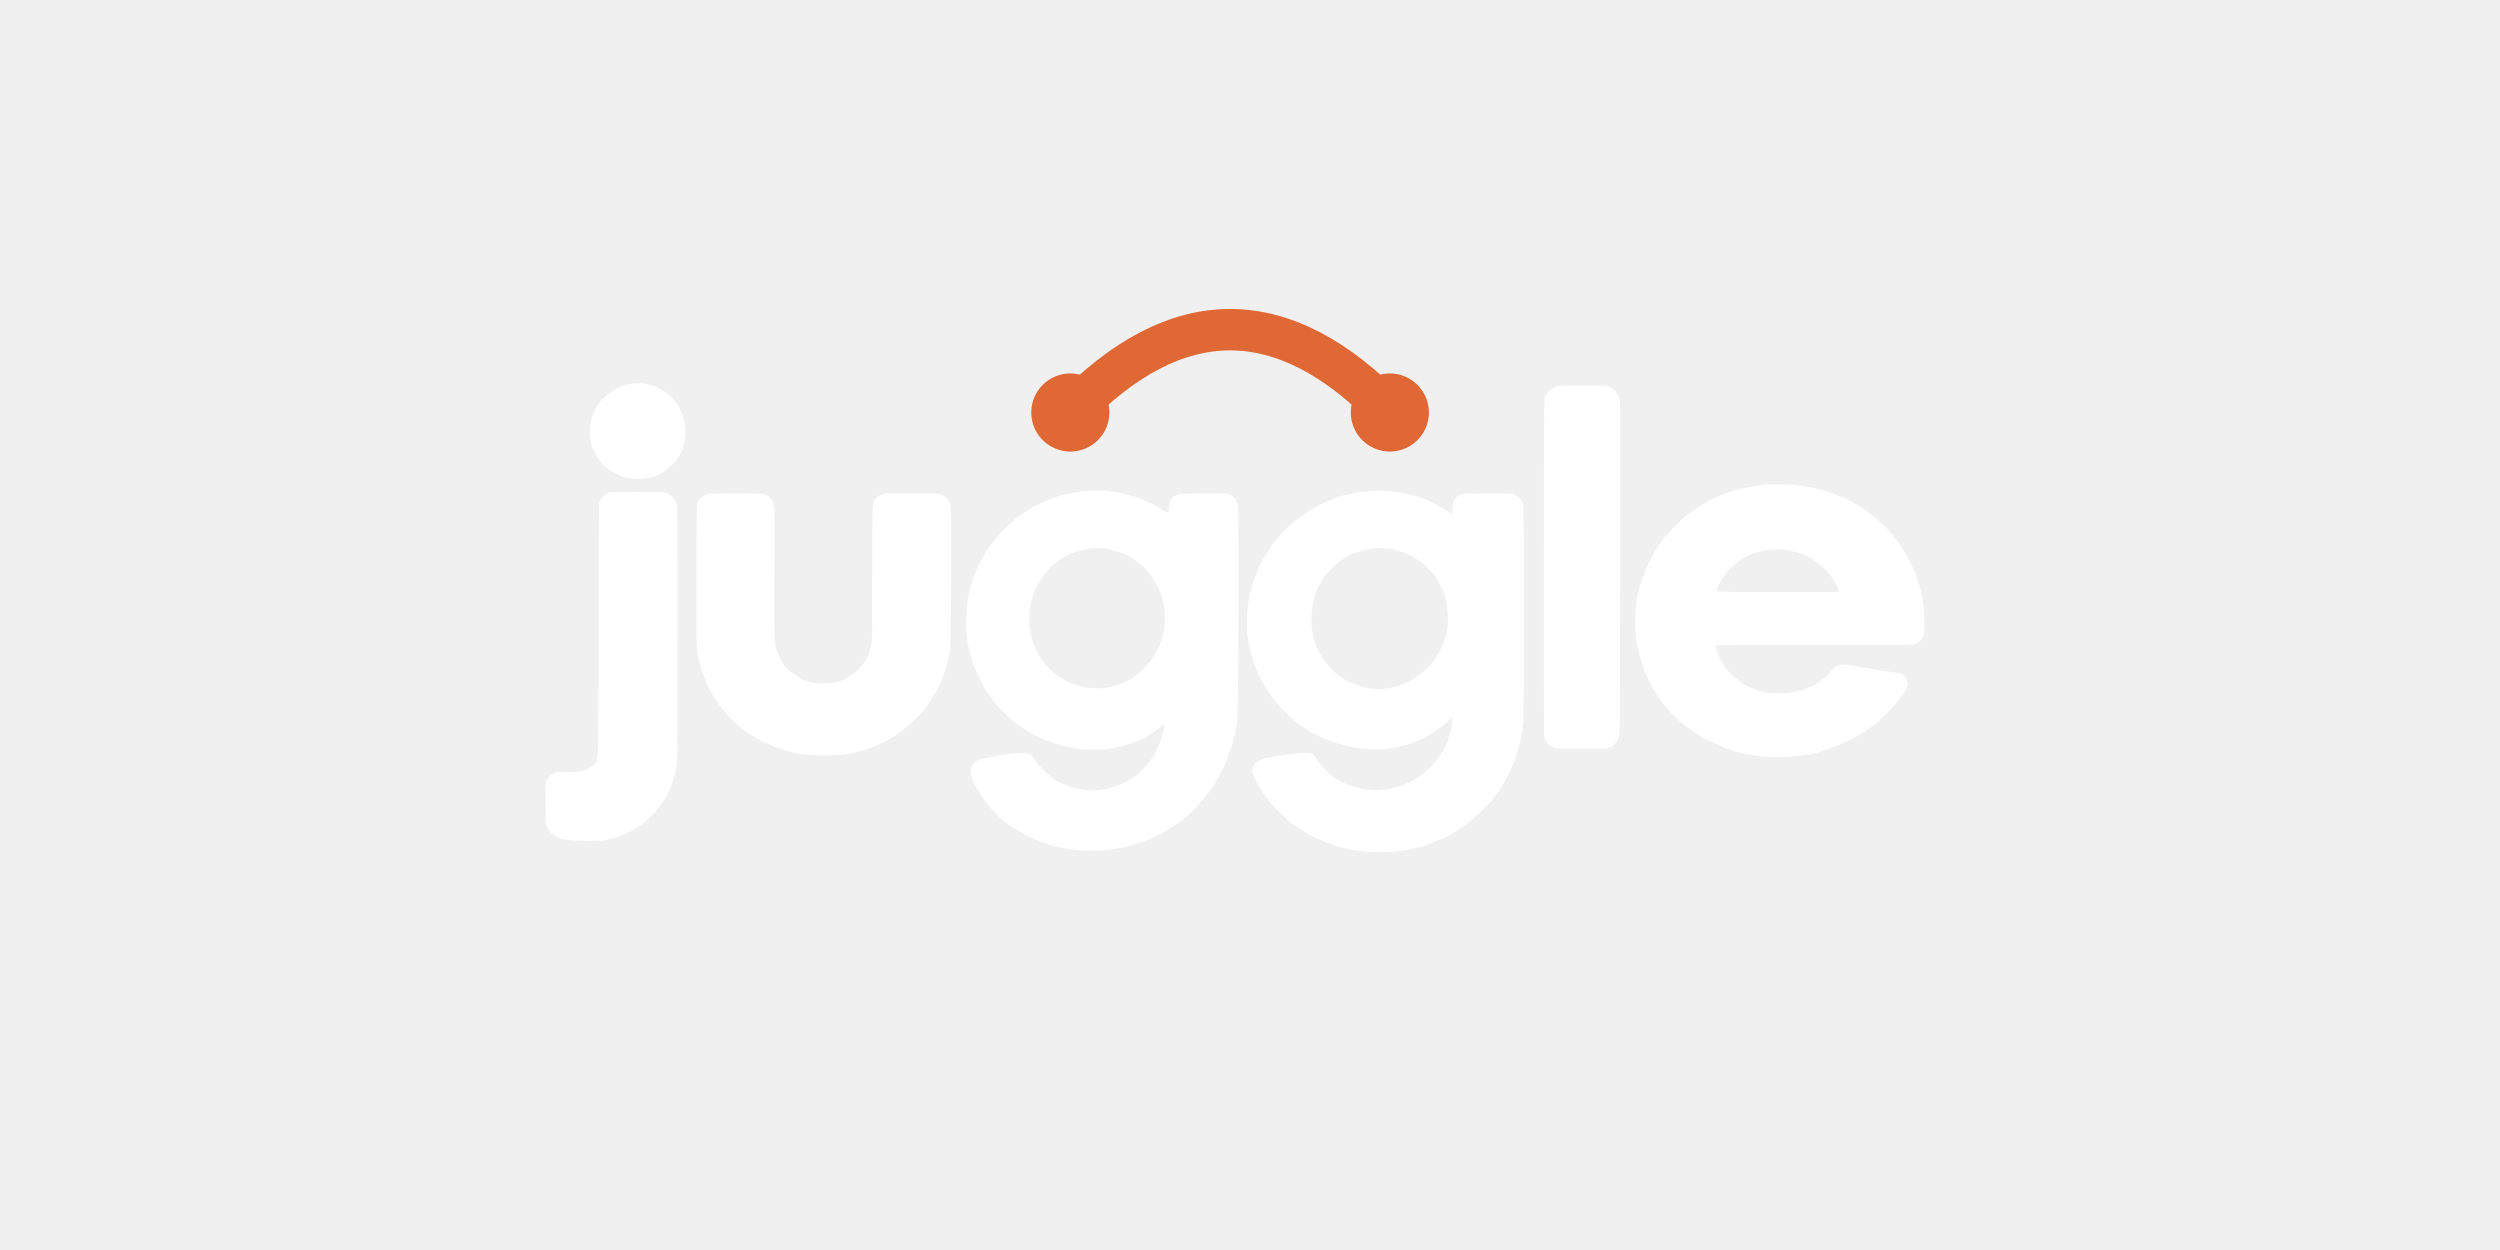
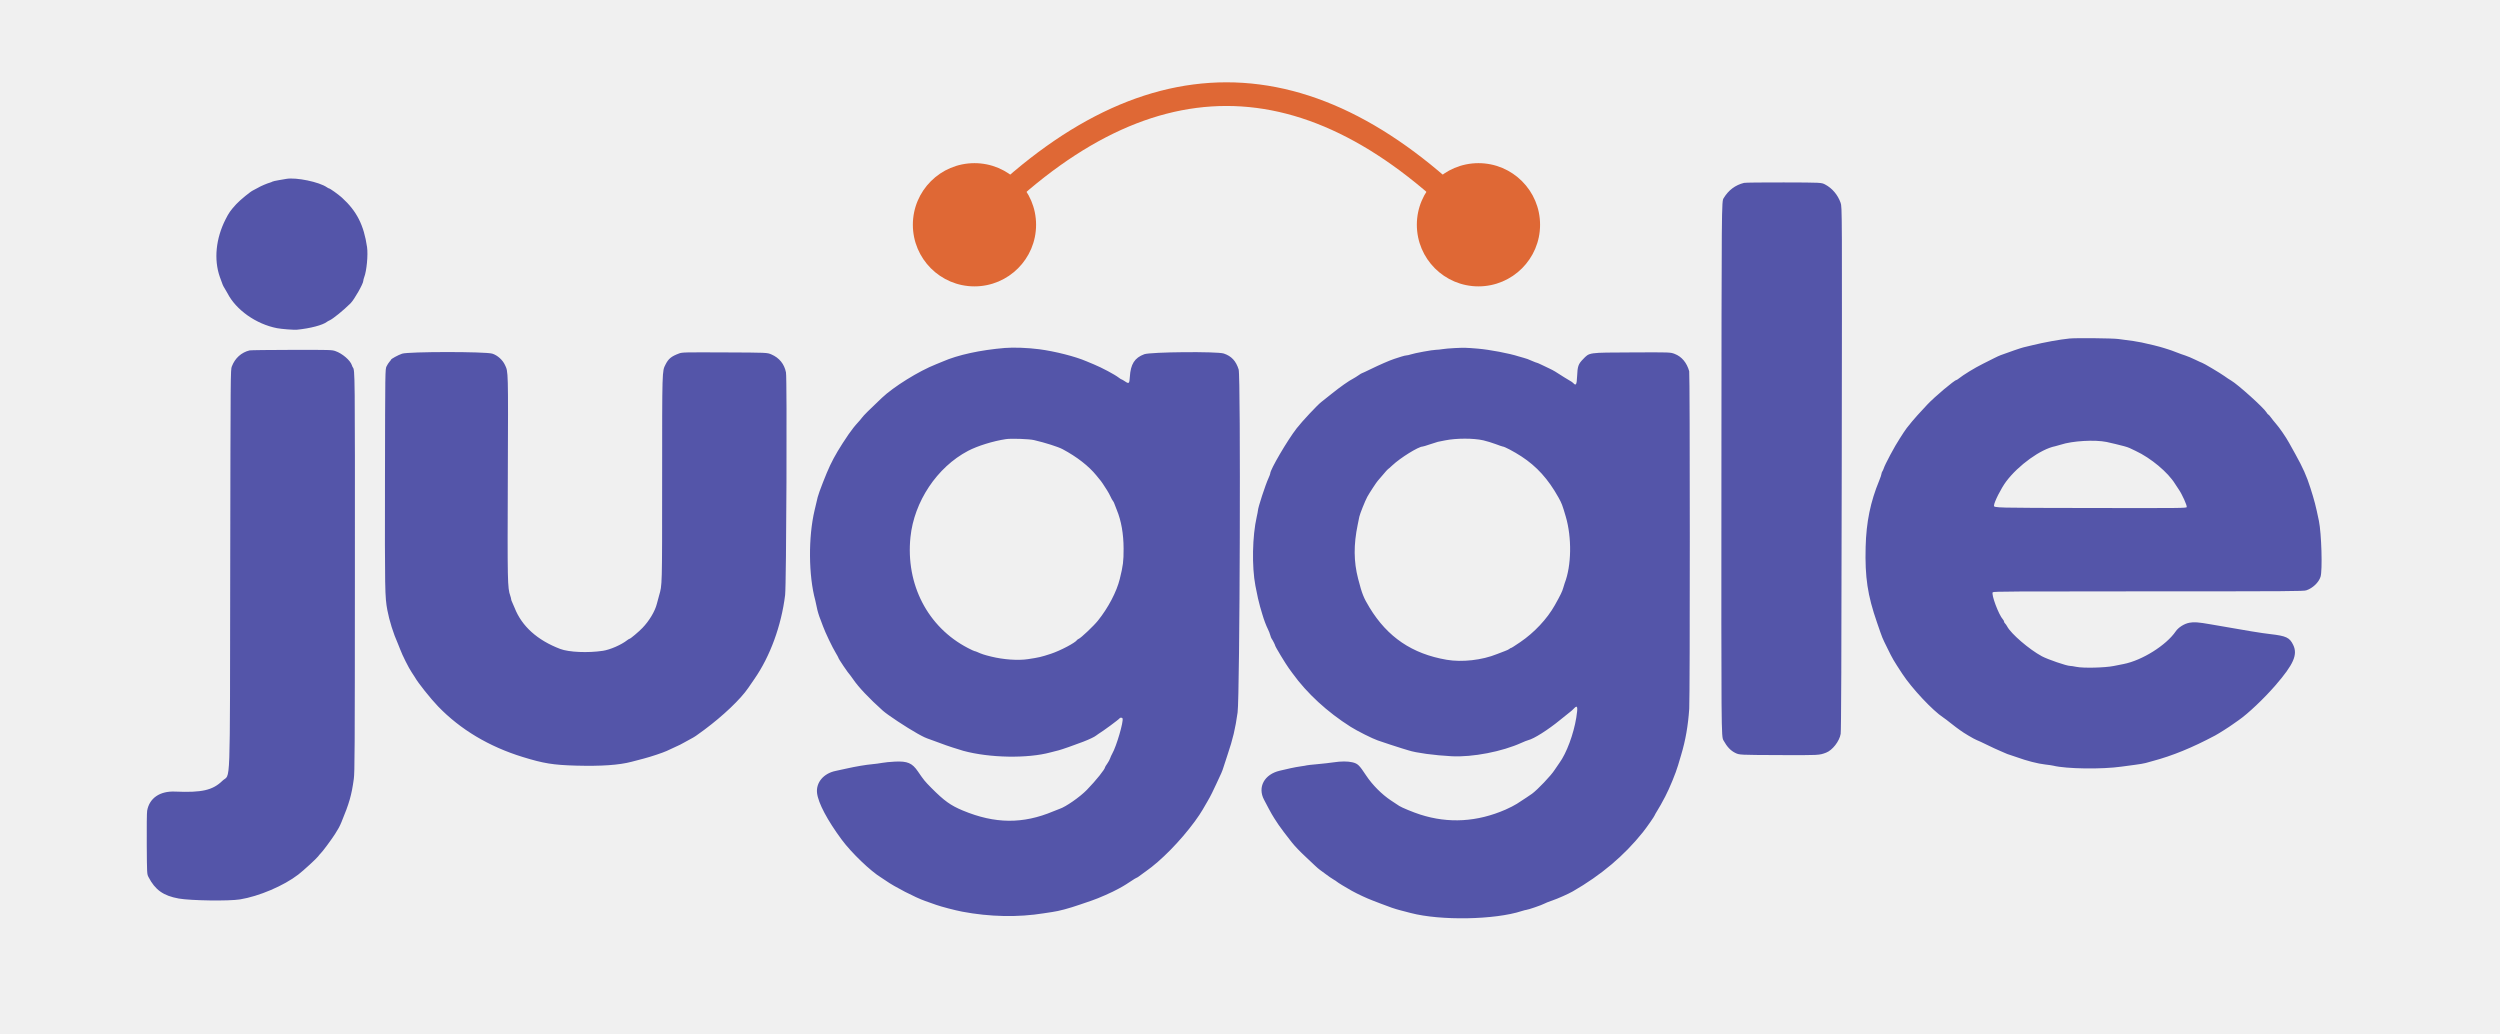
- <svg xmlns="http://www.w3.org/2000/svg" width="362" height="181" viewBox="0 0 362 181" fill="none">
-   <path d="M91.803 55.518C91.725 55.532 91.42 55.584 91.124 55.634C90.829 55.684 90.561 55.745 90.53 55.768C90.499 55.792 90.41 55.829 90.332 55.851C90.02 55.94 89.464 56.178 89.186 56.343C89.024 56.438 88.84 56.536 88.777 56.561C88.55 56.649 87.557 57.46 87.209 57.84C86.683 58.416 86.538 58.623 86.222 59.247C85.338 60.994 85.145 62.921 85.698 64.502C85.949 65.225 85.999 65.341 86.154 65.582C86.233 65.706 86.344 65.897 86.4 66.006C87.187 67.548 89.027 68.848 90.954 69.224C91.371 69.305 92.511 69.392 92.793 69.364C93.991 69.247 95.164 68.938 95.536 68.641C95.583 68.604 95.692 68.543 95.778 68.506C96.082 68.377 97.076 67.568 97.704 66.94C98.047 66.597 98.873 65.142 98.873 64.88C98.873 64.816 98.911 64.668 98.956 64.55C99.184 63.963 99.322 62.491 99.217 61.77C98.923 59.761 98.271 58.475 96.922 57.248C96.595 56.949 95.811 56.39 95.721 56.39C95.695 56.39 95.612 56.346 95.534 56.291C94.837 55.799 92.703 55.357 91.803 55.518ZM225.632 55.884C224.822 56.088 224.206 56.55 223.757 57.29C223.568 57.602 223.568 57.602 223.554 82.147C223.539 106.693 223.539 106.693 223.743 107.067C224.067 107.656 224.4 108.009 224.832 108.219C225.208 108.401 225.208 108.401 228.8 108.416C232.552 108.432 232.524 108.434 233.163 108.192C233.743 107.973 234.387 107.144 234.501 106.473C234.55 106.182 234.575 99.887 234.6 82.095C234.634 58.108 234.634 58.108 234.497 57.716C234.242 56.988 233.721 56.371 233.074 56.033C232.731 55.853 232.731 55.853 229.281 55.843C227.383 55.839 225.742 55.857 225.632 55.884ZM255.498 70.173C254.644 70.256 253.153 70.526 252.077 70.793C251.765 70.871 251.408 70.956 251.284 70.984C251.093 71.025 249.989 71.404 249.191 71.7C249.067 71.746 248.8 71.869 248.597 71.973C248.395 72.076 247.921 72.315 247.545 72.501C246.799 72.872 245.763 73.506 245.317 73.866C245.239 73.928 245.155 73.98 245.131 73.981C244.952 73.985 243.094 75.552 242.46 76.232C241.607 77.148 241.337 77.446 241.068 77.771C240.624 78.308 240.438 78.549 240.311 78.757C240.248 78.859 240.082 79.118 239.939 79.332C239.47 80.04 238.559 81.742 238.443 82.127C238.42 82.204 238.366 82.318 238.323 82.379C238.281 82.441 238.246 82.543 238.245 82.606C238.244 82.669 238.155 82.936 238.045 83.201C237.234 85.161 236.852 87.02 236.793 89.303C236.722 92.091 236.969 93.738 237.835 96.239C238.39 97.84 238.26 97.519 238.811 98.643C239.276 99.594 239.333 99.692 240.165 100.962C241.029 102.282 242.962 104.343 243.92 104.966C244.05 105.05 244.312 105.247 244.5 105.403C244.689 105.558 244.952 105.762 245.084 105.855C245.217 105.949 245.393 106.078 245.477 106.142C245.761 106.36 246.767 106.956 246.99 107.036C247.111 107.081 247.542 107.281 247.947 107.48C248.351 107.68 248.886 107.927 249.135 108.03C249.383 108.132 249.638 108.242 249.7 108.275C249.761 108.307 249.889 108.353 249.983 108.378C250.076 108.402 250.37 108.501 250.633 108.598C251.594 108.946 252.603 109.206 253.292 109.281C253.588 109.314 253.919 109.362 254.027 109.389C255.22 109.686 258.501 109.731 260.278 109.475C260.589 109.431 261.159 109.355 261.545 109.306C261.931 109.257 262.364 109.182 262.506 109.14C262.65 109.097 262.932 109.019 263.134 108.964C264.954 108.482 266.779 107.735 268.875 106.619C269.197 106.448 270.182 105.823 270.487 105.597C270.566 105.538 270.807 105.37 271.024 105.221C271.869 104.642 273.364 103.229 274.416 102.013C276.086 100.083 276.476 99.191 276.044 98.301C275.715 97.625 275.411 97.481 273.966 97.311C273.081 97.209 272.063 97.042 268.452 96.409C267.323 96.212 266.945 96.184 266.511 96.266C266.045 96.353 265.508 96.692 265.262 97.054C264.389 98.334 262.181 99.719 260.476 100.056C260.305 100.089 259.898 100.171 259.571 100.236C258.749 100.4 256.772 100.446 256.142 100.316C255.905 100.267 255.641 100.227 255.555 100.227C255.247 100.227 253.506 99.63 252.968 99.34C251.812 98.717 250.137 97.276 249.785 96.603C249.728 96.492 249.64 96.368 249.591 96.328C249.542 96.287 249.502 96.214 249.502 96.166C249.502 96.117 249.454 96.024 249.395 95.96C249.008 95.541 248.297 93.634 248.465 93.467C248.539 93.393 250.287 93.383 262.761 93.383C275.8 93.383 276.995 93.375 277.25 93.29C277.838 93.094 278.392 92.565 278.555 92.046C278.742 91.448 278.642 88.051 278.403 86.906C278.104 85.472 278.007 85.094 277.621 83.88C277.28 82.803 276.927 82.012 276.249 80.797C276.058 80.455 275.794 79.98 275.663 79.743C275.37 79.209 274.787 78.363 274.446 77.977C274.305 77.817 274.105 77.566 273.998 77.418C273.892 77.27 273.783 77.149 273.757 77.149C273.729 77.149 273.655 77.061 273.592 76.952C273.342 76.529 270.961 74.385 270.346 74.03C270.19 73.94 269.91 73.754 269.724 73.618C269.378 73.364 267.751 72.398 267.67 72.398C267.645 72.398 267.372 72.273 267.061 72.122C266.751 71.97 266.333 71.793 266.131 71.73C265.929 71.667 265.561 71.534 265.312 71.435C265.063 71.335 264.745 71.22 264.605 71.18C264.465 71.138 264.274 71.078 264.18 71.046C263.865 70.939 262.713 70.651 262.138 70.537C261.587 70.427 261.374 70.396 259.995 70.217C259.427 70.144 256.131 70.111 255.498 70.173ZM258.92 79.671C259.138 79.715 259.507 79.801 259.74 79.86C259.974 79.92 260.319 80.007 260.509 80.055C260.697 80.103 260.926 80.178 261.018 80.223C261.108 80.269 261.361 80.388 261.579 80.49C262.979 81.144 264.552 82.458 265.203 83.52C265.263 83.618 265.417 83.851 265.546 84.039C265.847 84.476 266.313 85.509 266.27 85.645C266.238 85.743 265.892 85.747 257.403 85.733C248.569 85.719 248.569 85.719 248.576 85.508C248.585 85.194 249.235 83.909 249.695 83.298C250.819 81.799 252.876 80.32 254.197 80.061C254.306 80.04 254.535 79.975 254.706 79.919C255.763 79.569 257.839 79.447 258.92 79.671ZM157.765 71.04C155.511 71.229 153.451 71.679 152.071 72.284C151.947 72.338 151.667 72.453 151.449 72.539C149.871 73.16 147.557 74.598 146.464 75.636C145.291 76.749 144.803 77.236 144.658 77.437C144.566 77.562 144.389 77.772 144.264 77.902C144.054 78.119 143.668 78.609 143.43 78.959C142.614 80.159 142.149 80.941 141.73 81.816C141.393 82.518 140.68 84.344 140.587 84.74C140.542 84.936 140.414 85.477 140.303 85.943C139.72 88.4 139.746 91.936 140.366 94.203C140.408 94.359 140.47 94.641 140.502 94.829C140.556 95.137 140.711 95.655 140.84 95.957C140.866 96.019 140.971 96.299 141.073 96.579C141.288 97.173 141.926 98.506 142.255 99.051C142.381 99.259 142.484 99.448 142.484 99.469C142.484 99.564 143.398 100.917 143.589 101.103C143.621 101.135 143.741 101.3 143.856 101.472C144.321 102.164 145.326 103.226 146.567 104.336C147 104.724 148.729 105.868 149.732 106.431C150.312 106.756 150.473 106.832 150.968 107.002C151.379 107.143 151.832 107.309 152.015 107.384C152.316 107.509 153.53 107.908 153.966 108.026C156.377 108.681 159.855 108.742 161.97 108.167C162.25 108.09 162.581 108.006 162.705 107.978C162.937 107.926 164.157 107.499 164.968 107.187C165.517 106.975 166.008 106.741 166.142 106.628C166.196 106.582 166.288 106.516 166.344 106.482C166.768 106.23 168.234 105.149 168.303 105.039C168.355 104.955 168.542 104.963 168.576 105.052C168.682 105.33 168.018 107.604 167.633 108.277C167.559 108.407 167.468 108.606 167.432 108.719C167.397 108.831 167.279 109.048 167.172 109.199C167.065 109.351 166.976 109.492 166.976 109.513C166.976 109.702 166.158 110.724 165.3 111.609C164.671 112.257 163.346 113.179 162.794 113.353C162.714 113.378 162.458 113.479 162.225 113.577C159.422 114.756 156.864 114.734 153.91 113.504C152.789 113.037 152.198 112.612 151.021 111.426C150.427 110.828 150.332 110.711 149.781 109.904C149.265 109.147 148.827 108.961 147.691 109.013C147.269 109.033 146.734 109.086 146.5 109.13C146.267 109.175 145.872 109.228 145.623 109.249C145.053 109.297 144.06 109.464 143.219 109.654C142.862 109.735 142.416 109.833 142.229 109.87C141.127 110.097 140.421 110.938 140.53 111.894C140.633 112.81 141.475 114.401 142.805 116.195C143.686 117.383 145.446 119.073 146.411 119.657C146.514 119.719 146.71 119.849 146.846 119.945C147.628 120.5 149.547 121.49 150.459 121.81C150.755 121.913 151.213 122.075 151.477 122.169C151.945 122.336 153.223 122.67 153.853 122.789C156.392 123.27 158.984 123.322 161.348 122.939C161.628 122.894 161.972 122.841 162.111 122.822C162.732 122.738 163.672 122.487 164.685 122.134C165.089 121.994 165.561 121.833 165.731 121.776C166.348 121.573 167.673 120.988 168.22 120.676C168.299 120.631 168.464 120.54 168.588 120.472C168.712 120.404 169.037 120.2 169.309 120.017C169.581 119.834 169.824 119.685 169.849 119.685C169.892 119.685 170.114 119.535 170.398 119.315C170.46 119.267 170.592 119.172 170.691 119.103C172.1 118.125 173.873 116.319 175.211 114.503C175.488 114.126 175.811 113.642 175.929 113.428C176.047 113.214 176.245 112.873 176.368 112.671C176.493 112.468 176.684 112.112 176.795 111.879C176.907 111.645 177.082 111.277 177.186 111.059C177.616 110.157 177.747 109.854 177.842 109.532C177.897 109.345 178.067 108.823 178.22 108.372C178.705 106.94 178.928 106.001 179.138 104.498C179.344 103.016 179.435 73.645 179.234 73.013C178.985 72.228 178.57 71.784 177.867 71.55C177.258 71.348 171.142 71.403 170.568 71.616C169.682 71.945 169.318 72.519 169.244 73.698C169.204 74.326 169.167 74.358 168.783 74.097C168.645 74.004 168.51 73.927 168.483 73.926C168.456 73.925 168.342 73.853 168.229 73.766C167.855 73.476 166.676 72.848 165.929 72.541C165.649 72.426 165.344 72.299 165.251 72.258C164.246 71.823 162.37 71.346 160.924 71.157C159.88 71.021 158.573 70.973 157.765 71.04ZM160.448 79.498C161.485 79.74 162.665 80.115 163.073 80.333C164.385 81.033 165.472 81.88 166.181 82.754C166.368 82.985 166.554 83.212 166.593 83.26C166.665 83.347 166.784 83.526 167.155 84.106C167.264 84.277 167.41 84.544 167.478 84.698C167.546 84.853 167.641 85.021 167.687 85.073C167.733 85.124 167.794 85.239 167.822 85.329C167.85 85.419 167.949 85.674 168.042 85.897C168.453 86.88 168.67 88.111 168.672 89.462C168.673 90.644 168.628 90.999 168.321 92.252C168.033 93.423 167.262 94.893 166.318 96.07C165.924 96.561 164.752 97.669 164.544 97.749C164.488 97.769 164.427 97.812 164.407 97.843C164.249 98.1 162.867 98.828 161.994 99.117C161.104 99.409 160.896 99.458 159.877 99.61C158.975 99.744 157.651 99.651 156.528 99.375C155.872 99.214 155.64 99.137 155.23 98.951C155.132 98.906 155.023 98.87 154.988 98.87C154.953 98.87 154.677 98.741 154.374 98.584C150.69 96.671 148.659 92.749 149.105 88.408C149.439 85.142 151.546 81.985 154.39 80.488C155.257 80.032 156.699 79.584 157.869 79.409C158.354 79.335 159.998 79.392 160.448 79.498ZM199.076 71.05C198.64 71.07 198.131 71.115 197.944 71.149C197.758 71.182 197.487 71.209 197.344 71.21C197.033 71.21 195.363 71.517 195.028 71.635C194.898 71.681 194.731 71.719 194.657 71.719C194.583 71.719 194.364 71.771 194.169 71.834C193.975 71.897 193.688 71.99 193.533 72.039C193.127 72.168 192.179 72.581 191.325 72.998C190.919 73.197 190.57 73.359 190.547 73.359C190.524 73.359 190.383 73.445 190.233 73.551C190.083 73.656 189.874 73.786 189.767 73.842C189.352 74.055 188.577 74.6 187.799 75.224C187.351 75.583 186.918 75.926 186.837 75.988C186.484 76.254 185.052 77.782 184.557 78.422C183.704 79.525 182.135 82.202 182.135 82.556C182.135 82.604 182.068 82.788 181.985 82.965C181.696 83.588 181.004 85.703 181.004 85.966C181.004 86.014 180.955 86.27 180.894 86.536C180.489 88.319 180.436 91.102 180.773 92.874C180.938 93.738 181.095 94.442 181.204 94.797C181.256 94.968 181.346 95.273 181.403 95.476C181.541 95.957 181.76 96.541 181.93 96.877C182.006 97.025 182.097 97.26 182.135 97.4C182.172 97.539 182.225 97.682 182.254 97.716C182.338 97.819 182.587 98.306 182.587 98.367C182.587 98.454 183.565 100.072 183.848 100.453C183.905 100.531 184.054 100.734 184.178 100.906C185.509 102.749 187.368 104.46 189.517 105.82C190.112 106.197 191.538 106.913 192.005 107.069C192.254 107.153 192.763 107.324 193.137 107.45C193.51 107.577 194.007 107.736 194.24 107.804C194.473 107.873 194.74 107.954 194.833 107.984C195.524 108.21 197.197 108.438 198.794 108.522C200.698 108.622 203.437 108.094 205.213 107.282C205.447 107.176 205.713 107.07 205.807 107.049C206.342 106.92 207.635 106.101 208.768 105.173C209.184 104.832 209.594 104.503 209.68 104.44C209.767 104.378 209.916 104.241 210.013 104.138C210.344 103.784 210.393 103.972 210.23 104.978C209.984 106.497 209.331 108.249 208.68 109.136C208.544 109.323 208.343 109.615 208.235 109.786C207.918 110.289 206.686 111.585 206.169 111.963C205.977 112.102 205.492 112.424 204.778 112.886C204.572 113.02 204.107 113.257 203.747 113.416C201.137 114.557 198.509 114.711 195.908 113.877C195.273 113.673 194.191 113.228 193.973 113.08C193.886 113.022 193.549 112.797 193.221 112.583C192.392 112.038 191.505 111.147 190.943 110.295C190.305 109.326 190.167 109.194 189.678 109.077C189.246 108.975 188.634 108.976 187.933 109.082C187.622 109.129 186.951 109.206 186.442 109.251C185.934 109.296 185.5 109.344 185.48 109.357C185.458 109.371 185.225 109.41 184.961 109.446C184.698 109.481 184.266 109.56 184.002 109.62C183.738 109.682 183.292 109.784 183.012 109.849C181.592 110.177 180.95 111.361 181.566 112.516C181.654 112.68 181.851 113.054 182.006 113.35C182.16 113.645 182.388 114.04 182.511 114.227C182.635 114.413 182.81 114.68 182.901 114.821C183.058 115.058 183.634 115.823 184.096 116.404C184.406 116.796 184.825 117.233 185.416 117.784C185.712 118.059 186.087 118.412 186.25 118.57C186.414 118.727 186.609 118.896 186.685 118.945C186.76 118.994 187.008 119.177 187.236 119.35C187.463 119.525 187.777 119.74 187.933 119.829C188.088 119.919 188.241 120.021 188.272 120.055C188.322 120.112 189.172 120.628 189.63 120.879C190.179 121.182 190.97 121.551 191.51 121.756C191.705 121.831 192.035 121.958 192.246 122.04C193.111 122.376 193.56 122.53 194.07 122.662C194.366 122.739 194.798 122.852 195.031 122.913C197.773 123.63 202.751 123.543 205.227 122.733C205.406 122.674 205.591 122.626 205.638 122.626C205.777 122.626 207.093 122.174 207.277 122.063C207.371 122.006 207.718 121.868 208.049 121.756C208.539 121.59 209.504 121.16 209.908 120.928C212.509 119.434 214.611 117.66 216.341 115.499C216.695 115.055 217.431 114 217.431 113.935C217.431 113.914 217.543 113.717 217.68 113.496C217.901 113.138 218.044 112.882 218.395 112.219C218.78 111.49 219.372 110.052 219.571 109.362C219.634 109.144 219.763 108.712 219.856 108.401C220.257 107.076 220.498 105.695 220.599 104.158C220.671 103.052 220.669 73.437 220.596 73.178C220.376 72.39 219.908 71.832 219.262 71.585C218.86 71.432 218.86 71.432 215.359 71.448C211.263 71.467 211.465 71.439 210.838 72.084C210.414 72.521 210.345 72.72 210.306 73.641C210.273 74.412 210.204 74.535 209.958 74.27C209.897 74.205 209.766 74.111 209.665 74.061C209.565 74.01 209.318 73.861 209.116 73.729C208.358 73.235 208.117 73.093 207.787 72.939C207.6 72.852 207.271 72.695 207.055 72.589C206.839 72.484 206.64 72.398 206.613 72.398C206.586 72.398 206.457 72.352 206.327 72.295C205.809 72.07 205.628 72.001 205.411 71.949C205.286 71.92 205.071 71.858 204.93 71.812C204.095 71.54 202.271 71.193 201.197 71.103C200.15 71.014 199.943 71.008 199.076 71.05ZM201.701 79.521C201.994 79.588 202.502 79.743 202.829 79.866C203.156 79.99 203.449 80.091 203.481 80.091C203.635 80.091 204.525 80.561 205.185 80.991C206.599 81.912 207.654 83.079 208.591 84.757C208.893 85.299 208.95 85.446 209.262 86.51C209.832 88.449 209.791 91.027 209.166 92.633C209.132 92.719 209.069 92.926 209.024 93.092C208.949 93.379 208.766 93.751 208.259 94.656C207.552 95.915 206.369 97.177 205.077 98.051C204.503 98.441 204.273 98.585 204.228 98.586C204.199 98.586 204.133 98.624 204.083 98.672C204.031 98.718 203.851 98.804 203.682 98.863C203.513 98.922 203.184 99.049 202.95 99.143C201.581 99.7 199.742 99.909 198.329 99.665C195.166 99.123 192.898 97.588 191.252 94.875C190.697 93.962 190.567 93.633 190.201 92.223C189.792 90.65 189.781 89.09 190.167 87.246C190.225 86.966 190.29 86.647 190.311 86.539C190.36 86.28 190.848 85.063 191.047 84.7C191.232 84.361 191.921 83.31 192.01 83.23C192.044 83.199 192.256 82.953 192.48 82.682C192.705 82.411 192.909 82.182 192.937 82.173C192.963 82.163 193.146 82.002 193.344 81.817C194.069 81.131 195.746 80.091 196.124 80.091C196.171 80.091 196.474 79.999 196.795 79.888C197.116 79.776 197.443 79.673 197.52 79.658C197.598 79.643 197.904 79.581 198.199 79.522C199.224 79.317 200.805 79.316 201.701 79.521ZM88.437 71.263C87.68 71.447 87.095 71.976 86.805 72.737C86.687 73.048 86.687 73.048 86.656 91.29C86.623 112.313 86.707 110.027 85.937 110.778C85.046 111.645 84.042 111.874 81.593 111.765C80.202 111.704 79.235 112.366 79.032 113.52C79 113.702 78.985 114.971 78.995 116.583C79.013 119.335 79.013 119.335 79.153 119.61C79.762 120.792 80.518 121.33 81.93 121.584C83.022 121.78 86.54 121.83 87.561 121.663C89.303 121.38 91.577 120.41 92.906 119.383C93.369 119.027 94.578 117.918 94.726 117.717C94.811 117.602 94.922 117.469 94.974 117.422C95.131 117.282 95.946 116.183 96.275 115.669C96.587 115.183 96.698 114.976 96.869 114.566C97.585 112.839 97.798 112.1 98.002 110.607C98.087 109.989 98.096 108.281 98.102 91.743C98.11 73.096 98.11 73.078 97.913 72.822C97.888 72.791 97.85 72.706 97.829 72.633C97.689 72.181 96.949 71.545 96.305 71.324C95.983 71.214 95.843 71.21 92.289 71.216C90.264 71.219 88.531 71.24 88.437 71.263ZM102.434 71.565C102.074 71.688 101.419 72.045 101.419 72.119C101.419 72.138 101.356 72.222 101.28 72.305C101.204 72.387 101.083 72.575 101.011 72.723C100.881 72.992 100.881 72.992 100.864 83.004C100.847 93.381 100.856 93.897 101.082 95.108C101.26 96.062 101.634 97.256 102.04 98.162C102.109 98.318 102.211 98.573 102.267 98.728C102.437 99.206 103.068 100.464 103.311 100.808C103.437 100.988 103.578 101.205 103.625 101.291C103.874 101.755 105.071 103.256 105.745 103.953C107.79 106.067 110.409 107.633 113.495 108.585C115.429 109.183 116.302 109.324 118.416 109.383C120.719 109.446 122.372 109.331 123.507 109.028C123.787 108.954 124.284 108.824 124.61 108.739C125.247 108.574 126.361 108.204 126.731 108.034C126.855 107.977 127.149 107.841 127.383 107.73C127.617 107.621 127.872 107.502 127.949 107.467C128.025 107.433 128.19 107.345 128.315 107.27C128.439 107.197 128.713 107.046 128.924 106.936C129.29 106.744 129.427 106.652 130.171 106.099C131.912 104.805 133.514 103.28 134.216 102.247C134.424 101.942 134.677 101.573 134.779 101.427C136.219 99.359 137.256 96.525 137.599 93.722C137.715 92.77 137.787 73.846 137.677 73.284C137.525 72.515 137.067 71.948 136.342 71.634C135.951 71.465 135.951 71.465 132.055 71.448C128.259 71.433 128.152 71.436 127.853 71.548C127.151 71.811 126.884 72.03 126.617 72.565C126.304 73.192 126.31 72.947 126.309 83.088C126.307 93.113 126.316 92.756 126.026 93.779C125.96 94.012 125.868 94.351 125.823 94.531C125.652 95.211 125.126 96.092 124.503 96.739C124.159 97.096 123.397 97.738 123.317 97.738C123.29 97.738 123.195 97.795 123.106 97.865C122.561 98.294 121.534 98.742 120.869 98.842C119.493 99.05 117.746 98.972 116.951 98.671C114.858 97.874 113.43 96.59 112.77 94.909C112.69 94.707 112.585 94.464 112.537 94.372C112.489 94.279 112.45 94.162 112.449 94.112C112.449 94.061 112.412 93.915 112.367 93.789C112.114 93.07 112.103 92.543 112.141 82.862C112.18 72.945 112.187 73.258 111.876 72.595C111.658 72.13 111.188 71.711 110.72 71.562C110.093 71.365 103.016 71.367 102.434 71.565Z" fill="white" />
-   <path d="M154.981 59.73C170.404 43.742 185.827 43.742 201.25 59.73" stroke="#DF6835" stroke-width="6" stroke-linecap="round" />
-   <path d="M154.981 65.386C158.105 65.386 160.638 62.854 160.638 59.73C160.638 56.606 158.105 54.074 154.981 54.074C151.858 54.074 149.325 56.606 149.325 59.73C149.325 62.854 151.858 65.386 154.981 65.386Z" fill="#DF6835" />
-   <path d="M201.25 65.386C204.373 65.386 206.906 62.854 206.906 59.73C206.906 56.606 204.373 54.074 201.25 54.074C198.126 54.074 195.593 56.606 195.593 59.73C195.593 62.854 198.126 65.386 201.25 65.386Z" fill="#DF6835" />
+ <svg xmlns="http://www.w3.org/2000/svg" width="634" height="262" viewBox="0 0 634 262" fill="none">
+   <path d="M72.599 45.365C72.385 45.405 71.541 45.548 70.724 45.686C69.909 45.824 69.169 45.99 69.083 46.056C68.997 46.121 68.752 46.225 68.536 46.285C67.674 46.53 66.138 47.188 65.37 47.644C64.922 47.907 64.414 48.178 64.239 48.246C63.614 48.488 60.87 50.73 59.908 51.78C58.455 53.371 58.054 53.941 57.182 55.665C54.739 60.491 54.208 65.814 55.734 70.184C56.429 72.179 56.565 72.501 56.994 73.166C57.213 73.509 57.52 74.035 57.674 74.338C59.849 78.598 64.932 82.189 70.255 83.226C71.406 83.45 74.555 83.692 75.333 83.614C78.643 83.291 81.883 82.437 82.912 81.616C83.042 81.515 83.341 81.345 83.581 81.244C84.419 80.887 87.164 78.653 88.901 76.918C89.849 75.97 92.13 71.949 92.13 71.225C92.13 71.051 92.235 70.642 92.36 70.317C92.99 68.694 93.37 64.626 93.081 62.637C92.269 57.084 90.466 53.532 86.74 50.144C85.836 49.319 83.672 47.774 83.422 47.774C83.352 47.774 83.12 47.652 82.906 47.501C80.979 46.142 75.086 44.92 72.599 45.365ZM442.294 46.376C440.054 46.938 438.354 48.215 437.114 50.259C436.59 51.121 436.59 51.121 436.551 118.927C436.51 186.733 436.51 186.733 437.075 187.764C437.968 189.392 438.89 190.368 440.083 190.947C441.122 191.449 441.122 191.449 451.044 191.491C461.409 191.535 461.331 191.54 463.096 190.874C464.698 190.267 466.479 187.978 466.792 186.124C466.927 185.321 466.997 167.93 467.065 118.781C467.159 52.519 467.159 52.519 466.781 51.436C466.078 49.425 464.638 47.722 462.851 46.787C461.903 46.29 461.903 46.29 452.372 46.264C447.13 46.251 442.596 46.3 442.294 46.376ZM524.795 85.848C522.436 86.077 518.319 86.825 515.345 87.562C514.483 87.775 513.498 88.012 513.155 88.088C512.626 88.202 509.576 89.249 507.373 90.067C507.029 90.195 506.292 90.533 505.732 90.82C505.175 91.106 503.865 91.765 502.826 92.281C500.766 93.304 497.904 95.057 496.67 96.049C496.456 96.221 496.224 96.364 496.157 96.367C495.662 96.38 490.529 100.708 488.779 102.585C486.422 105.117 485.677 105.94 484.933 106.838C483.706 108.32 483.193 108.987 482.841 109.562C482.67 109.843 482.209 110.56 481.815 111.151C480.518 113.106 478.003 117.807 477.682 118.87C477.617 119.083 477.469 119.398 477.352 119.568C477.235 119.737 477.138 120.018 477.136 120.193C477.133 120.367 476.886 121.107 476.583 121.838C474.341 127.253 473.287 132.388 473.125 138.693C472.927 146.396 473.609 150.946 476.003 157.855C477.537 162.277 477.177 161.389 478.698 164.496C479.985 167.121 480.141 167.391 482.44 170.902C484.826 174.548 490.164 180.241 492.813 181.962C493.172 182.194 493.894 182.738 494.415 183.168C494.935 183.597 495.662 184.16 496.027 184.418C496.394 184.676 496.881 185.032 497.113 185.209C497.896 185.814 500.678 187.46 501.292 187.681C501.628 187.803 502.818 188.355 503.936 188.907C505.053 189.46 506.529 190.142 507.217 190.426C507.904 190.707 508.608 191.012 508.779 191.103C508.949 191.191 509.3 191.319 509.561 191.387C509.819 191.454 510.628 191.728 511.358 191.993C514.011 192.957 516.798 193.673 518.702 193.882C519.519 193.973 520.433 194.105 520.733 194.181C524.027 195.001 533.092 195.124 537.999 194.418C538.858 194.296 540.434 194.085 541.499 193.949C542.567 193.814 543.762 193.608 544.155 193.491C544.551 193.374 545.332 193.158 545.89 193.007C550.916 191.673 555.957 189.611 561.749 186.527C562.637 186.056 565.359 184.329 566.202 183.704C566.419 183.543 567.085 183.077 567.684 182.665C570.02 181.066 574.148 177.162 577.054 173.803C581.669 168.472 582.747 166.009 581.552 163.55C580.643 161.683 579.804 161.285 575.812 160.816C573.367 160.532 570.554 160.071 560.58 158.324C557.46 157.779 556.416 157.701 555.218 157.928C553.931 158.17 552.447 159.105 551.767 160.105C549.356 163.641 543.257 167.467 538.546 168.397C538.074 168.49 536.949 168.714 536.046 168.894C533.777 169.347 528.314 169.475 526.574 169.115C525.92 168.98 525.191 168.871 524.954 168.871C524.103 168.871 519.293 167.222 517.806 166.42C514.613 164.699 509.985 160.719 509.014 158.86C508.855 158.553 508.613 158.212 508.477 158.1C508.342 157.988 508.233 157.784 508.233 157.652C508.233 157.516 508.1 157.261 507.936 157.084C506.868 155.925 504.904 150.657 505.368 150.196C505.571 149.993 510.399 149.964 544.858 149.964C580.877 149.964 584.179 149.943 584.885 149.706C586.508 149.167 588.039 147.704 588.489 146.271C589.005 144.62 588.729 135.235 588.07 132.073C587.242 128.109 586.974 127.068 585.909 123.713C584.966 120.737 583.992 118.552 582.119 115.198C581.591 114.252 580.862 112.94 580.5 112.284C579.69 110.81 578.08 108.474 577.138 107.406C576.75 106.963 576.195 106.27 575.901 105.862C575.609 105.453 575.307 105.119 575.234 105.119C575.158 105.119 574.953 104.875 574.778 104.575C574.088 103.406 567.51 97.484 565.812 96.502C565.382 96.255 564.609 95.742 564.093 95.364C563.137 94.663 558.642 91.994 558.418 91.994C558.351 91.994 557.596 91.65 556.739 91.231C555.882 90.812 554.726 90.325 554.168 90.15C553.611 89.976 552.593 89.609 551.905 89.335C551.218 89.059 550.34 88.741 549.952 88.629C549.567 88.515 549.038 88.348 548.78 88.26C547.908 87.963 544.725 87.168 543.137 86.853C541.616 86.551 541.027 86.465 537.218 85.971C535.65 85.767 526.545 85.676 524.795 85.848ZM534.249 112.086C534.85 112.208 535.871 112.445 536.514 112.609C537.16 112.773 538.113 113.015 538.637 113.146C539.158 113.278 539.79 113.487 540.043 113.612C540.293 113.737 540.991 114.067 541.593 114.349C545.462 116.153 549.806 119.784 551.606 122.719C551.77 122.989 552.197 123.633 552.551 124.151C553.384 125.359 554.671 128.214 554.551 128.589C554.465 128.859 553.509 128.87 530.059 128.831C505.654 128.792 505.654 128.792 505.673 128.211C505.699 127.344 507.496 123.794 508.764 122.104C511.871 117.963 517.553 113.877 521.202 113.164C521.504 113.104 522.136 112.927 522.608 112.771C525.527 111.804 531.262 111.466 534.249 112.086ZM254.816 88.244C248.589 88.765 242.897 90.01 239.087 91.679C238.743 91.83 237.969 92.148 237.368 92.385C233.008 94.101 226.615 98.072 223.597 100.94C220.357 104.013 219.008 105.359 218.607 105.914C218.354 106.26 217.865 106.841 217.518 107.2C216.94 107.799 215.873 109.153 215.216 110.119C212.961 113.435 211.677 115.594 210.518 118.01C209.589 119.95 207.62 124.995 207.362 126.089C207.237 126.63 206.883 128.125 206.578 129.411C204.966 136.198 205.039 145.967 206.75 152.23C206.867 152.659 207.039 153.438 207.128 153.959C207.276 154.81 207.703 156.24 208.06 157.074C208.133 157.245 208.422 158.019 208.703 158.792C209.297 160.433 211.06 164.115 211.969 165.621C212.318 166.196 212.602 166.717 212.602 166.777C212.602 167.04 215.128 170.777 215.654 171.29C215.742 171.378 216.076 171.834 216.391 172.308C217.677 174.222 220.453 177.155 223.881 180.222C225.076 181.293 229.855 184.454 232.625 186.009C234.227 186.907 234.672 187.116 236.04 187.585C237.175 187.975 238.425 188.434 238.93 188.642C239.764 188.986 243.115 190.087 244.321 190.415C250.98 192.223 260.587 192.392 266.431 190.803C267.204 190.592 268.118 190.358 268.462 190.283C269.103 190.139 272.473 188.96 274.712 188.098C276.231 187.512 277.585 186.866 277.955 186.553C278.106 186.426 278.358 186.243 278.514 186.15C279.686 185.454 283.736 182.467 283.926 182.163C284.069 181.931 284.585 181.954 284.679 182.199C284.973 182.967 283.137 189.249 282.074 191.108C281.869 191.467 281.619 192.017 281.52 192.329C281.423 192.639 281.098 193.238 280.801 193.655C280.504 194.074 280.259 194.465 280.259 194.522C280.259 195.043 277.999 197.869 275.629 200.311C273.892 202.103 270.233 204.65 268.707 205.129C268.486 205.199 267.78 205.478 267.134 205.749C259.392 209.007 252.326 208.944 244.165 205.546C241.068 204.257 239.436 203.082 236.185 199.806C234.545 198.155 234.282 197.832 232.761 195.603C231.334 193.512 230.125 192.996 226.985 193.142C225.821 193.197 224.341 193.342 223.696 193.465C223.052 193.587 221.961 193.736 221.274 193.793C219.698 193.926 216.956 194.387 214.633 194.913C213.646 195.134 212.414 195.405 211.899 195.509C208.854 196.137 206.904 198.46 207.203 201.1C207.49 203.629 209.815 208.025 213.49 212.981C215.922 216.262 220.784 220.932 223.451 222.544C223.735 222.715 224.276 223.075 224.651 223.34C226.813 224.874 232.112 227.609 234.633 228.492C235.451 228.775 236.717 229.223 237.446 229.484C238.738 229.945 242.269 230.867 244.009 231.197C251.022 232.526 258.183 232.669 264.712 231.611C265.486 231.486 266.436 231.341 266.821 231.289C268.535 231.057 271.131 230.361 273.931 229.387C275.048 228.999 276.35 228.554 276.822 228.398C278.525 227.838 282.184 226.221 283.697 225.359C283.913 225.236 284.369 224.984 284.712 224.796C285.056 224.609 285.952 224.044 286.705 223.538C287.455 223.033 288.127 222.622 288.197 222.622C288.314 222.622 288.929 222.208 289.713 221.601C289.884 221.468 290.249 221.205 290.522 221.015C294.413 218.312 299.312 213.325 303.007 208.306C303.773 207.265 304.666 205.929 304.992 205.337C305.317 204.746 305.864 203.804 306.205 203.246C306.549 202.686 307.077 201.702 307.385 201.059C307.692 200.413 308.176 199.395 308.463 198.793C309.653 196.301 310.012 195.465 310.275 194.574C310.429 194.059 310.898 192.616 311.32 191.371C312.661 187.415 313.276 184.821 313.856 180.668C314.427 176.574 314.677 95.439 314.122 93.692C313.434 91.525 312.289 90.299 310.346 89.653C308.663 89.093 291.767 89.247 290.181 89.835C287.736 90.744 286.728 92.33 286.525 95.585C286.416 97.32 286.311 97.408 285.252 96.689C284.869 96.432 284.496 96.218 284.423 96.216C284.348 96.213 284.033 96.015 283.72 95.773C282.686 94.973 279.431 93.239 277.369 92.39C276.595 92.072 275.751 91.721 275.494 91.609C272.717 90.406 267.535 89.088 263.54 88.567C260.657 88.192 257.048 88.059 254.816 88.244ZM262.225 111.606C265.092 112.276 268.35 113.312 269.478 113.914C273.103 115.849 276.106 118.187 278.064 120.601C278.58 121.239 279.093 121.867 279.202 122C279.4 122.239 279.728 122.734 280.754 124.338C281.056 124.81 281.457 125.547 281.647 125.974C281.835 126.401 282.095 126.865 282.223 127.008C282.35 127.148 282.52 127.466 282.598 127.716C282.673 127.964 282.947 128.669 283.205 129.284C284.34 132 284.939 135.401 284.944 139.133C284.947 142.399 284.824 143.378 283.975 146.839C283.179 150.076 281.048 154.136 278.442 157.386C277.353 158.743 274.116 161.805 273.54 162.024C273.387 162.081 273.217 162.199 273.163 162.285C272.725 162.995 268.91 165.006 266.496 165.803C264.038 166.61 263.465 166.746 260.649 167.165C258.157 167.537 254.501 167.279 251.397 166.516C249.584 166.071 248.944 165.86 247.813 165.345C247.542 165.222 247.24 165.121 247.144 165.121C247.048 165.121 246.285 164.766 245.449 164.331C235.271 159.047 229.659 148.211 230.891 136.222C231.816 127.201 237.636 118.479 245.493 114.343C247.886 113.083 251.871 111.846 255.102 111.362C256.441 111.159 260.983 111.315 262.225 111.606ZM368.933 88.27C367.73 88.327 366.323 88.45 365.808 88.543C365.292 88.635 364.545 88.71 364.149 88.713C363.29 88.713 358.677 89.562 357.75 89.887C357.391 90.015 356.93 90.119 356.727 90.119C356.521 90.119 355.917 90.262 355.378 90.437C354.841 90.611 354.05 90.866 353.62 91.002C352.5 91.359 349.88 92.499 347.521 93.653C346.401 94.202 345.435 94.65 345.373 94.65C345.31 94.65 344.919 94.887 344.505 95.179C344.091 95.471 343.513 95.83 343.219 95.984C342.07 96.572 339.93 98.078 337.781 99.802C336.544 100.794 335.349 101.742 335.125 101.911C334.148 102.645 330.193 106.867 328.825 108.635C326.469 111.682 322.135 119.078 322.135 120.055C322.135 120.187 321.95 120.695 321.721 121.185C320.922 122.906 319.01 128.747 319.01 129.474C319.01 129.607 318.875 130.315 318.708 131.05C317.588 135.974 317.442 143.662 318.372 148.558C318.828 150.946 319.263 152.891 319.562 153.87C319.708 154.342 319.955 155.185 320.114 155.745C320.494 157.076 321.099 158.688 321.57 159.615C321.778 160.024 322.031 160.675 322.135 161.061C322.237 161.446 322.385 161.839 322.463 161.933C322.695 162.219 323.385 163.563 323.385 163.732C323.385 163.972 326.086 168.441 326.867 169.496C327.026 169.709 327.437 170.272 327.778 170.746C331.456 175.837 336.591 180.564 342.526 184.321C344.172 185.363 348.11 187.34 349.401 187.772C350.089 188.004 351.495 188.475 352.526 188.824C353.558 189.173 354.93 189.613 355.573 189.801C356.219 189.991 356.956 190.215 357.214 190.298C359.12 190.923 363.743 191.553 368.154 191.785C373.415 192.061 380.98 190.603 385.886 188.361C386.532 188.066 387.269 187.775 387.527 187.715C389.006 187.361 392.577 185.098 395.707 182.532C396.855 181.592 397.988 180.683 398.228 180.509C398.467 180.337 398.879 179.959 399.147 179.676C400.061 178.696 400.197 179.215 399.746 181.996C399.066 186.191 397.262 191.03 395.465 193.48C395.087 193.996 394.532 194.803 394.235 195.277C393.358 196.665 389.957 200.246 388.527 201.291C387.998 201.673 386.657 202.564 384.686 203.84C384.115 204.21 382.832 204.866 381.837 205.304C374.628 208.455 367.368 208.882 360.183 206.577C358.427 206.015 355.44 204.785 354.836 204.377C354.597 204.215 353.664 203.595 352.761 203.004C350.469 201.496 348.018 199.035 346.466 196.684C344.703 194.007 344.323 193.642 342.971 193.319C341.779 193.035 340.089 193.038 338.151 193.332C337.292 193.462 335.44 193.673 334.034 193.798C332.63 193.923 331.432 194.056 331.375 194.092C331.315 194.129 330.672 194.238 329.943 194.337C329.216 194.434 328.023 194.652 327.291 194.819C326.562 194.988 325.33 195.272 324.557 195.449C320.635 196.356 318.862 199.626 320.565 202.819C320.807 203.27 321.351 204.304 321.778 205.121C322.205 205.936 322.833 207.028 323.174 207.543C323.515 208.059 324 208.796 324.252 209.184C324.685 209.84 326.276 211.952 327.552 213.559C328.409 214.64 329.568 215.848 331.198 217.369C332.015 218.129 333.052 219.106 333.502 219.541C333.956 219.976 334.495 220.442 334.703 220.577C334.911 220.713 335.596 221.218 336.227 221.697C336.854 222.179 337.721 222.773 338.151 223.02C338.581 223.268 339.003 223.549 339.089 223.645C339.227 223.801 341.576 225.226 342.839 225.921C344.357 226.757 346.542 227.775 348.034 228.343C348.571 228.549 349.485 228.9 350.065 229.127C352.456 230.057 353.696 230.481 355.104 230.846C355.922 231.059 357.115 231.369 357.761 231.539C365.334 233.52 379.084 233.278 385.925 231.041C386.42 230.88 386.931 230.747 387.061 230.747C387.444 230.747 391.079 229.497 391.59 229.19C391.847 229.033 392.806 228.653 393.72 228.343C395.074 227.885 397.741 226.697 398.855 226.057C406.04 221.929 411.848 217.028 416.627 211.059C417.606 209.832 419.637 206.918 419.637 206.739C419.637 206.679 419.947 206.134 420.325 205.525C420.937 204.535 421.332 203.83 422.301 201.996C423.364 199.983 424.999 196.012 425.549 194.105C425.723 193.504 426.08 192.309 426.338 191.449C427.444 187.79 428.111 183.975 428.39 179.73C428.588 176.673 428.583 94.864 428.382 94.15C427.773 91.973 426.481 90.431 424.697 89.749C423.585 89.327 423.585 89.327 413.916 89.372C402.6 89.424 403.158 89.346 401.426 91.127C400.254 92.335 400.064 92.885 399.954 95.429C399.863 97.557 399.673 97.898 398.993 97.166C398.827 96.986 398.465 96.726 398.186 96.588C397.91 96.447 397.228 96.036 396.668 95.671C394.574 94.307 393.907 93.913 392.996 93.489C392.48 93.249 391.571 92.814 390.975 92.523C390.379 92.231 389.829 91.994 389.754 91.994C389.681 91.994 389.324 91.867 388.965 91.71C387.532 91.088 387.032 90.898 386.433 90.754C386.089 90.674 385.493 90.502 385.105 90.377C382.798 89.624 377.759 88.666 374.792 88.416C371.899 88.171 371.329 88.156 368.933 88.27ZM376.186 111.672C376.996 111.856 378.397 112.286 379.3 112.625C380.204 112.966 381.014 113.244 381.102 113.244C381.527 113.244 383.985 114.544 385.808 115.732C389.715 118.276 392.629 121.5 395.217 126.135C396.053 127.633 396.209 128.039 397.071 130.979C398.647 136.334 398.532 143.456 396.806 147.894C396.712 148.131 396.538 148.701 396.415 149.159C396.207 149.954 395.702 150.982 394.301 153.48C392.347 156.959 389.079 160.446 385.511 162.86C383.925 163.936 383.29 164.334 383.165 164.337C383.084 164.337 382.905 164.443 382.764 164.574C382.621 164.701 382.123 164.938 381.657 165.102C381.191 165.266 380.282 165.615 379.636 165.876C375.852 167.415 370.774 167.99 366.87 167.318C358.133 165.821 351.867 161.579 347.32 154.086C345.787 151.563 345.427 150.654 344.417 146.761C343.287 142.414 343.258 138.104 344.323 133.011C344.484 132.237 344.664 131.357 344.721 131.057C344.857 130.344 346.203 126.982 346.753 125.979C347.266 125.042 349.169 122.138 349.414 121.917C349.508 121.831 350.094 121.151 350.714 120.403C351.334 119.656 351.899 119.023 351.974 118.997C352.047 118.971 352.552 118.526 353.099 118.013C355.102 116.12 359.735 113.244 360.779 113.244C360.909 113.244 361.745 112.992 362.633 112.685C363.519 112.377 364.422 112.091 364.636 112.049C364.852 112.007 365.696 111.838 366.511 111.674C369.342 111.106 373.709 111.104 376.186 111.672ZM63.302 88.859C61.211 89.366 59.593 90.83 58.794 92.932C58.466 93.791 58.466 93.791 58.382 144.183C58.289 202.257 58.523 195.941 56.395 198.017C53.934 200.413 51.161 201.043 44.395 200.744C40.551 200.574 37.882 202.403 37.319 205.59C37.231 206.093 37.189 209.601 37.218 214.054C37.267 221.656 37.267 221.656 37.656 222.413C39.338 225.679 41.426 227.166 45.325 227.867C48.343 228.408 58.059 228.546 60.88 228.085C65.692 227.304 71.974 224.624 75.646 221.788C76.924 220.804 80.266 217.741 80.674 217.184C80.909 216.866 81.216 216.499 81.359 216.372C81.792 215.984 84.044 212.947 84.953 211.528C85.815 210.184 86.123 209.614 86.594 208.481C88.573 203.71 89.159 201.668 89.724 197.543C89.959 195.837 89.982 191.118 90 145.433C90.021 93.924 90.021 93.874 89.477 93.166C89.409 93.08 89.305 92.846 89.245 92.645C88.86 91.395 86.815 89.637 85.037 89.028C84.146 88.723 83.76 88.713 73.943 88.728C68.349 88.739 63.56 88.796 63.302 88.859ZM101.967 89.695C100.972 90.033 99.162 91.02 99.162 91.223C99.162 91.278 98.99 91.51 98.779 91.736C98.568 91.965 98.235 92.484 98.037 92.892C97.677 93.635 97.677 93.635 97.631 121.292C97.584 149.959 97.607 151.383 98.232 154.73C98.724 157.365 99.756 160.662 100.878 163.167C101.068 163.597 101.352 164.3 101.506 164.73C101.974 166.05 103.719 169.524 104.389 170.475C104.738 170.972 105.128 171.571 105.256 171.811C105.946 173.092 109.251 177.238 111.113 179.162C116.761 185.004 123.998 189.329 132.522 191.96C137.866 193.611 140.277 194.001 146.116 194.163C152.478 194.337 157.043 194.02 160.179 193.184C160.952 192.978 162.325 192.618 163.226 192.384C164.986 191.928 168.064 190.905 169.085 190.436C169.429 190.28 170.239 189.902 170.887 189.598C171.533 189.296 172.236 188.967 172.45 188.871C172.661 188.777 173.116 188.532 173.46 188.327C173.804 188.124 174.562 187.707 175.143 187.402C176.156 186.874 176.533 186.618 178.588 185.092C183.398 181.517 187.823 177.303 189.763 174.451C190.336 173.608 191.036 172.589 191.317 172.186C195.297 166.472 198.161 158.644 199.107 150.902C199.427 148.271 199.627 95.994 199.323 94.442C198.903 92.317 197.638 90.752 195.635 89.885C194.554 89.416 194.554 89.416 183.794 89.372C173.307 89.33 173.01 89.338 172.184 89.648C170.247 90.372 169.507 90.978 168.77 92.455C167.905 94.187 167.924 93.51 167.918 121.526C167.913 149.219 167.939 148.232 167.137 151.058C166.955 151.701 166.702 152.639 166.577 153.136C166.106 155.014 164.653 157.449 162.931 159.235C161.981 160.222 159.877 161.995 159.655 161.995C159.58 161.995 159.317 162.152 159.072 162.344C157.567 163.529 154.728 164.769 152.892 165.045C149.09 165.618 144.264 165.404 142.069 164.571C136.288 162.37 132.342 158.824 130.519 154.18C130.298 153.62 130.009 152.951 129.876 152.696C129.743 152.441 129.634 152.115 129.631 151.977C129.631 151.836 129.53 151.435 129.407 151.086C128.707 149.099 128.676 147.644 128.782 120.901C128.889 93.504 128.91 94.369 128.05 92.538C127.446 91.254 126.149 90.096 124.855 89.687C123.123 89.14 103.573 89.148 101.967 89.695Z" fill="#5455A9" />
+   <path d="M247.125 57C289.729 12.833 332.333 12.833 374.938 57" stroke="#DF6835" stroke-width="6" stroke-linecap="round" />
+   <path d="M247.125 72.625C255.754 72.625 262.75 65.629 262.75 57C262.75 48.371 255.754 41.375 247.125 41.375C238.496 41.375 231.5 48.371 231.5 57C231.5 65.629 238.496 72.625 247.125 72.625Z" fill="#DF6835" />
+   <path d="M374.938 72.625C383.567 72.625 390.562 65.629 390.562 57C390.562 48.371 383.567 41.375 374.938 41.375C366.308 41.375 359.312 48.371 359.312 57C359.312 65.629 366.308 72.625 374.938 72.625Z" fill="#DF6835" />
</svg>
